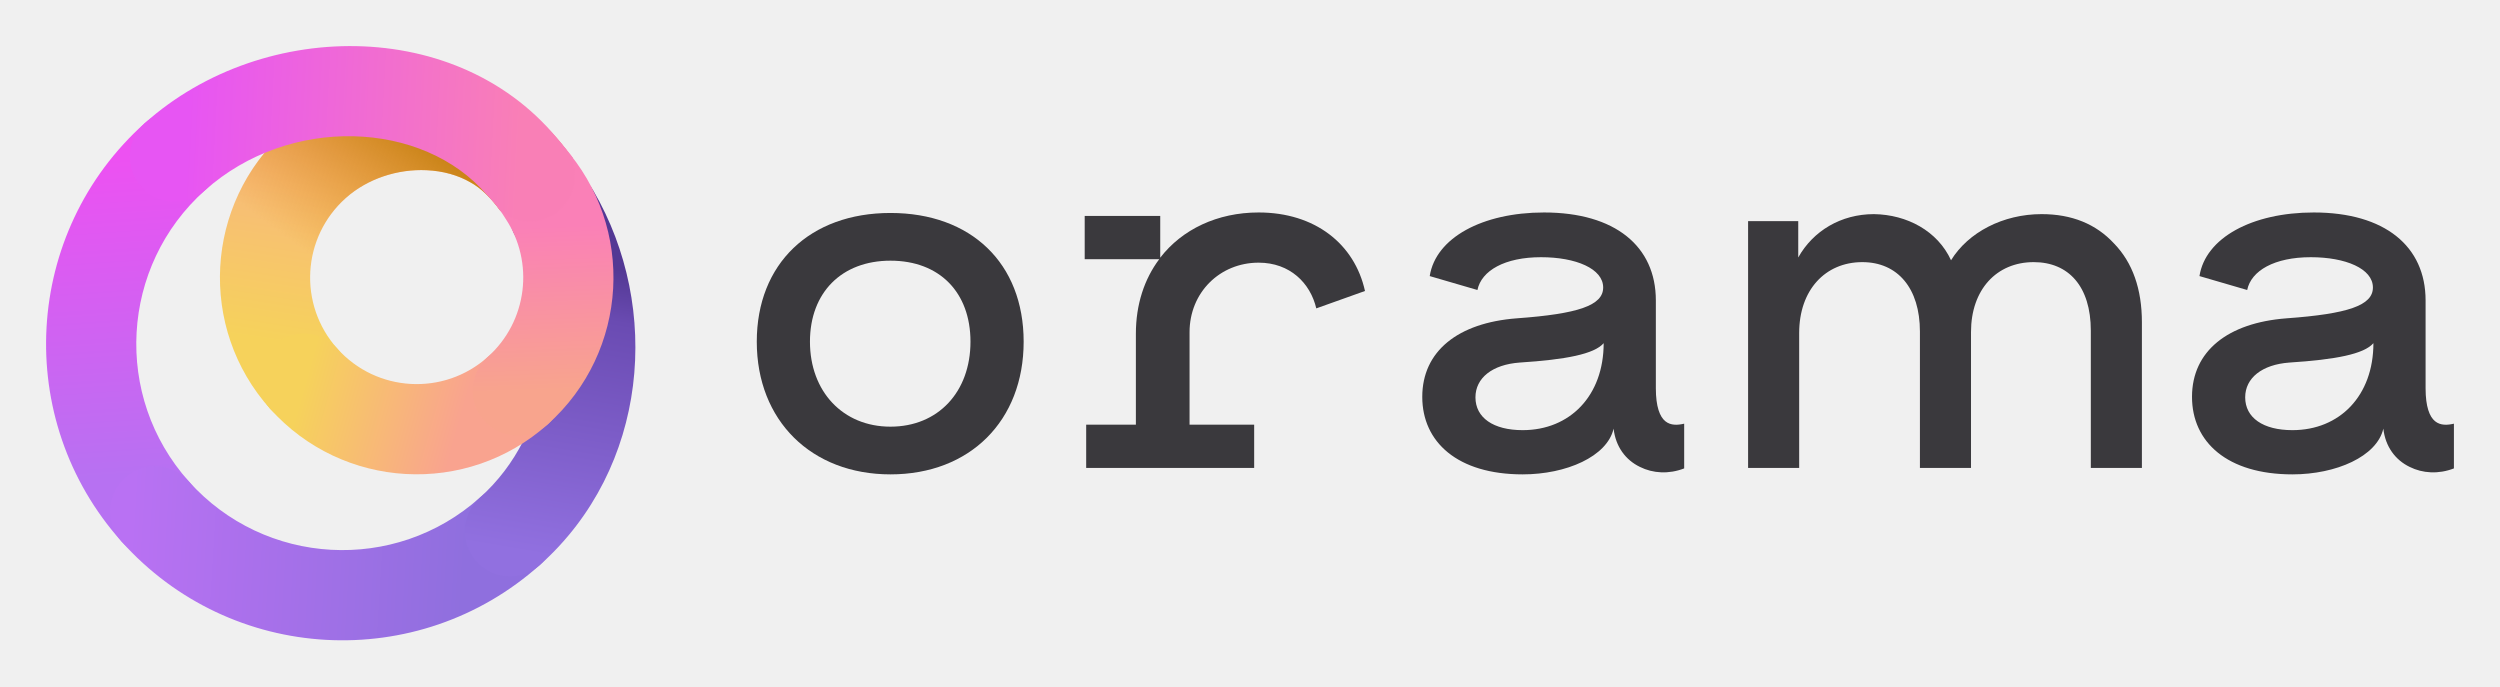
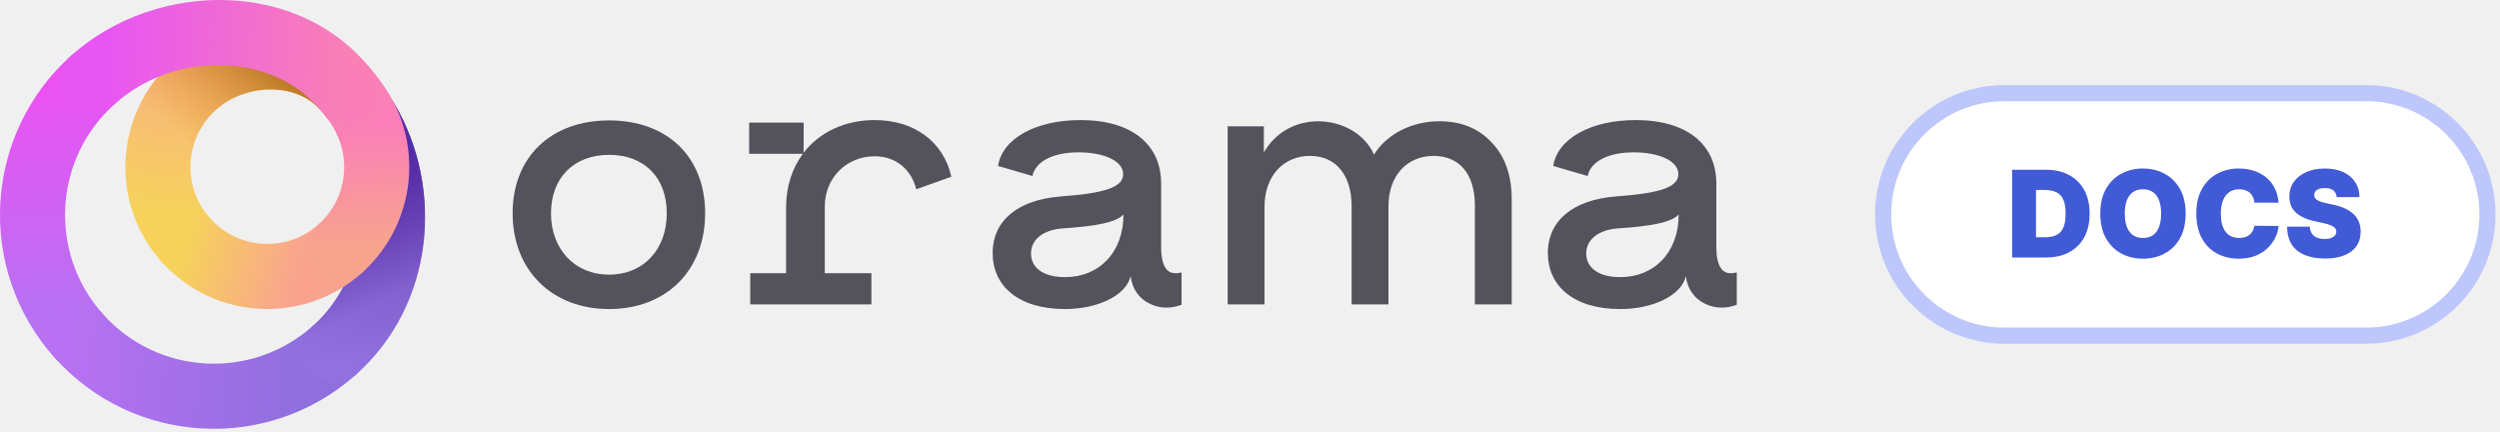
- <svg xmlns="http://www.w3.org/2000/svg" xmlns:xlink="http://www.w3.org/1999/xlink" version="1.1" id="Layer_1" x="0px" y="0px" viewBox="0 0 4207.11 1155.11" style="enable-background:new 0 0 4207.11 1155.11;" xml:space="preserve">
-   <style type="text/css">
- 	.st0{fill:#3A393D;}
- 	.st1{clip-path:url(#SVGID_00000121237917302734654570000007802433009826490514_);fill:#FB81B8;}
- 	
- 		.st2{clip-path:url(#SVGID_00000121237917302734654570000007802433009826490514_);fill-rule:evenodd;clip-rule:evenodd;fill:url(#SVGID_00000067951042823557912200000003375363423373398917_);}
- 	
- 		.st3{clip-path:url(#SVGID_00000121237917302734654570000007802433009826490514_);fill:url(#SVGID_00000173158817079393216730000015416942586975534773_);}
- 	
- 		.st4{clip-path:url(#SVGID_00000121237917302734654570000007802433009826490514_);fill-rule:evenodd;clip-rule:evenodd;fill:url(#SVGID_00000093858169607081702240000004176952752693074346_);}
- 	
- 		.st5{clip-path:url(#SVGID_00000121237917302734654570000007802433009826490514_);fill-rule:evenodd;clip-rule:evenodd;fill:url(#SVGID_00000070090918966372163940000003253904251979675325_);}
- 	
- 		.st6{clip-path:url(#SVGID_00000121237917302734654570000007802433009826490514_);fill-rule:evenodd;clip-rule:evenodd;fill:url(#SVGID_00000132776349315605697860000002688660824302203828_);}
- 	
- 		.st7{clip-path:url(#SVGID_00000121237917302734654570000007802433009826490514_);fill-rule:evenodd;clip-rule:evenodd;fill:#F97CBF;}
- 	
- 		.st8{clip-path:url(#SVGID_00000121237917302734654570000007802433009826490514_);fill-rule:evenodd;clip-rule:evenodd;fill:url(#SVGID_00000016755478859824984880000007136540152028842637_);}
- 	
- 		.st9{clip-path:url(#SVGID_00000121237917302734654570000007802433009826490514_);fill-rule:evenodd;clip-rule:evenodd;fill:url(#SVGID_00000016785315492321026870000005125100075421436076_);}
- 	
- 		.st10{clip-path:url(#SVGID_00000121237917302734654570000007802433009826490514_);fill-rule:evenodd;clip-rule:evenodd;fill:url(#SVGID_00000164475283253175513550000014604273281455785608_);}
- </style>
-   <g>
-     <path class="st0" d="M3857.75,798.3c73.6,0,142.18-30.11,153.05-76.94c3.35,30.11,20.07,52.69,44.33,64.39   c21.74,10.88,48.51,12.55,74.43,2.51v-75.27c-10.87,2.51-22.58,3.35-31.78-4.18c-9.2-7.53-15.89-24.25-15.89-55.2V505.59   c0-91.16-68.58-148.03-188.17-148.03c-103.71,0-182.33,42.65-192.36,107.05l80.29,23.42c6.69-32.62,45.99-55.2,107.05-55.2   c58.54,0,104.54,19.24,104.54,51.02c0,30.11-41.82,44.33-145.52,51.85c-98.69,7.53-158.91,55.2-158.91,132.14   C3688.81,743.94,3748.19,798.3,3857.75,798.3z M3857.75,723.87c-49.34,0-79.45-20.91-79.45-55.2c0-32.62,28.44-55.2,74.43-58.54   c77.78-5.02,125.46-14.22,141.35-32.62C3994.08,666.16,3937.21,723.87,3857.75,723.87z" />
-     <path class="st0" d="M3435.68,360.34c-64.86,0-123.48,30.58-152.39,77.64c-22.67-49.41-74.25-76.85-129.73-77.64   c-55.49,0-102.38,28.23-127.39,72.93v-61.17h-84.41v415.33h85.97V560.32c0-72.15,43.77-119.2,106.29-119.2   c59.39,0,96.91,43.92,96.91,116.85v229.47h85.96V558.75c0-71.36,42.99-117.63,105.51-117.63c58.61,0,96.12,40.78,96.12,115.28   v231.04h85.97V542.28c0-55.68-15.63-100.38-46.89-132.53C3527.12,376.81,3486.48,360.34,3435.68,360.34z" />
-     <path class="st0" d="M1498.51,798.3c133.82,0,224.14-90.32,224.14-223.3c0-132.14-88.65-216.61-224.14-216.61   c-135.48,0-224.97,85.31-224.97,216.61C1273.54,707.98,1365.54,798.3,1498.51,798.3z M1498.51,718.01   c-80.28,0-135.48-59.38-135.48-143.01c0-82.8,53.52-136.32,135.48-136.32c82.8,0,134.66,53.53,134.66,136.32   C1633.17,659.47,1578.8,718.01,1498.51,718.01z" />
-     <path class="st0" d="M2118.08,357.55c-69.41,0-128.79,28.43-165.59,76.11v-70.25h-127.12v72.76h125.45   c-25.09,33.45-39.31,76.11-39.31,125.45v153.05h-83.63v72.76h282.68v-72.76h-108.73V559.11c0-66.91,51.02-117.09,116.25-117.09   c52.69,0,86.98,34.29,97.02,76.94l81.96-29.27C2279.5,410.24,2212.59,357.55,2118.08,357.55z" />
-     <path class="st0" d="M2562.4,798.3c73.6,0,142.18-30.11,153.05-76.94c3.34,30.11,20.07,52.69,44.32,64.39   c21.75,10.88,48.51,12.55,74.44,2.51v-75.27c-10.87,2.51-22.58,3.35-31.78-4.18c-9.2-7.53-15.89-24.25-15.89-55.2V505.59   c0-91.16-68.58-148.03-188.18-148.03c-103.7,0-182.32,42.65-192.36,107.05l80.29,23.42c6.69-32.62,46-55.2,107.05-55.2   c58.55,0,104.55,19.24,104.55,51.02c0,30.11-41.82,44.33-145.53,51.85c-98.69,7.53-158.9,55.2-158.9,132.14   C2393.45,743.94,2452.83,798.3,2562.4,798.3z M2562.4,723.87c-49.35,0-79.45-20.91-79.45-55.2c0-32.62,28.43-55.2,74.43-58.54   c77.78-5.02,125.45-14.22,141.34-32.62C2698.71,666.16,2641.84,723.87,2562.4,723.87z" />
-     <g>
-       <defs>
-         <rect id="SVGID_1_" x="77.54" y="77.55" width="991.96" height="1000" />
-       </defs>
-       <clipPath id="SVGID_00000038380815853527856460000014716498304102730413_">
-         <use xlink:href="#SVGID_1_" style="overflow:visible;" />
-       </clipPath>
-       <path style="clip-path:url(#SVGID_00000038380815853527856460000014716498304102730413_);fill:#FB81B8;" d="M964.49,266.16    c-7.5-10.1-15.38-19.9-23.62-29.38l0.45,12.06l8.31,17.88L964.49,266.16z" />
-       <linearGradient id="SVGID_00000106130761251848762430000015589503999752231061_" gradientUnits="userSpaceOnUse" x1="632.949" y1="532.246" x2="684.114" y2="861.148" gradientTransform="matrix(1 0 0 -1 0 1134.457)">
-         <stop offset="0" style="stop-color:#F6D25B" />
-         <stop offset="1" style="stop-color:#F8B580" />
-       </linearGradient>
-       <path style="clip-path:url(#SVGID_00000038380815853527856460000014716498304102730413_);fill-rule:evenodd;clip-rule:evenodd;fill:url(#SVGID_00000106130761251848762430000015589503999752231061_);" d="    M582.25,332.95c36.48-32.4,86.92-48.77,135.68-46.52c27.84,1.28,52.82,8.42,73.38,20.26c17.77,9.53,35.6,27.01,50.28,47.47    c25.88,22.59,64.78,25.38,93.97,4.55c34.12-24.35,42.04-71.75,17.69-105.88c-55.18-77.34-142.8-114.1-228.32-118.05    c-85.42-3.94-175.88,24.16-244.4,85.48c-0.23,0.21-0.46,0.41-0.69,0.62C344.2,342.8,332.65,551.74,454.43,687.83    c27.95,31.23,75.94,33.9,107.17,5.94c31.24-27.96,33.9-75.94,5.94-107.18c-66-73.76-59.66-187.14,14.13-253.13    C581.87,333.29,582.06,333.12,582.25,332.95z" />
-       <linearGradient id="SVGID_00000052088751104669478170000002194022524691803268_" gradientUnits="userSpaceOnUse" x1="743.4" y1="189.055" x2="515.282" y2="504.361">
-         <stop offset="0" style="stop-color:#B87500" />
-         <stop offset="0.833" style="stop-color:#E28800;stop-opacity:0" />
-       </linearGradient>
-       <path style="clip-path:url(#SVGID_00000038380815853527856460000014716498304102730413_);fill:url(#SVGID_00000052088751104669478170000002194022524691803268_);" d="    M480.54,220.25c-0.23,0.21-0.46,0.41-0.69,0.62c-63.43,57.02-99.72,133.06-107.94,211.78l150.35,23.37    c2.81-45.43,22.81-89.83,59.42-122.56c0.19-0.17,0.38-0.34,0.57-0.52c36.48-32.4,86.92-48.77,135.68-46.52    c27.84,1.29,52.82,8.42,73.38,20.26c17.77,9.53,35.6,27.01,50.28,47.47c3.48,3.04,7.21,5.71,11.11,8.03l35.24-27.67v-99.87    L553.34,171C527.38,183.95,502.79,200.34,480.54,220.25z" />
-       <linearGradient id="SVGID_00000165950880343848936580000010132344734743825585_" gradientUnits="userSpaceOnUse" x1="212.723" y1="870.102" x2="249.2" y2="336.306" gradientTransform="matrix(1 0 0 -1 0 1134.457)">
-         <stop offset="0" style="stop-color:#ED51F2" />
-         <stop offset="1" style="stop-color:#B771F2" />
-       </linearGradient>
-       <path style="clip-path:url(#SVGID_00000038380815853527856460000014716498304102730413_);fill-rule:evenodd;clip-rule:evenodd;fill:url(#SVGID_00000165950880343848936580000010132344734743825585_);" d="    M351.01,212.99c27.94,31.25,25.26,79.23-5.99,107.18c-142.84,127.73-155.08,347.04-27.34,489.9    c27.94,31.25,25.26,79.23-5.99,107.17c-31.25,27.95-79.23,25.27-107.17-5.98C20.91,705.9,38.49,390.63,243.84,207.01    C275.09,179.06,323.07,181.74,351.01,212.99z" />
-       <linearGradient id="SVGID_00000072243571785290033840000008441072575754176443_" gradientUnits="userSpaceOnUse" x1="217.479" y1="216.347" x2="783.475" y2="182.267" gradientTransform="matrix(1 0 0 -1 0 1134.457)">
-         <stop offset="0" style="stop-color:#B971F3" />
-         <stop offset="1" style="stop-color:#8F6FDE" />
-       </linearGradient>
-       <path style="clip-path:url(#SVGID_00000038380815853527856460000014716498304102730413_);fill-rule:evenodd;clip-rule:evenodd;fill:url(#SVGID_00000072243571785290033840000008441072575754176443_);" d="    M210.51,804.07c31.25-27.94,79.23-25.26,107.17,5.99C445.41,952.9,664.71,965.14,807.55,837.4    c31.25-27.94,79.23-25.26,107.18,5.99c27.94,31.25,25.26,79.23-5.99,107.17c-205.34,183.62-520.6,166.04-704.22-39.31    C176.58,880,179.26,832.01,210.51,804.07z" />
-       <linearGradient id="SVGID_00000021089502568202992190000003175242318437194668_" gradientUnits="userSpaceOnUse" x1="976.493" y1="722.339" x2="888.823" y2="203.565" gradientTransform="matrix(1 0 0 -1 0 1134.457)">
-         <stop offset="0.058" style="stop-color:#533894" />
-         <stop offset="0.224" style="stop-color:#6A4BB2" />
-         <stop offset="1" style="stop-color:#9170E0" />
-       </linearGradient>
-       <path style="clip-path:url(#SVGID_00000038380815853527856460000014716498304102730413_);fill-rule:evenodd;clip-rule:evenodd;fill:url(#SVGID_00000021089502568202992190000003175242318437194668_);" d="    M894.92,293.86c36.22-21.11,82.69-8.86,103.8,27.36c115.12,197.54,92.22,466.42-89.9,629.33c-31.25,27.94-79.23,25.27-107.18-5.98    c-27.94-31.24-25.27-79.23,5.97-107.17c122.51-109.58,142.9-297.42,59.95-439.74C846.46,361.44,858.71,314.97,894.92,293.86z" />
-       <path style="clip-path:url(#SVGID_00000038380815853527856460000014716498304102730413_);fill-rule:evenodd;clip-rule:evenodd;fill:#F97CBF;" d="    M910.18,205.58l22.19,24.56l22.26,24.56c-0.55-0.82-1.14-1.68-1.76-2.55l2.05,2.2c-0.92-1.22-2.62-3.34-4.87-6.07    C939.89,234.79,923.71,217.25,910.18,205.58z" />
-       <linearGradient id="SVGID_00000174571486520412396220000007529868002765047941_" gradientUnits="userSpaceOnUse" x1="519.673" y1="514.78" x2="779.135" y2="441.696" gradientTransform="matrix(1 0 0 -1 0 1134.457)">
-         <stop offset="0" style="stop-color:#F6D25B" />
-         <stop offset="1" style="stop-color:#F9A38F" />
-       </linearGradient>
-       <path style="clip-path:url(#SVGID_00000038380815853527856460000014716498304102730413_);fill-rule:evenodd;clip-rule:evenodd;fill:url(#SVGID_00000174571486520412396220000007529868002765047941_);" d="    M460.46,580.63c31.25-27.94,79.23-25.26,107.17,5.98c65.99,73.8,179.37,80.14,253.12,14.13c31.24-27.95,79.23-25.29,107.18,5.94    c27.95,31.24,25.29,79.23-5.94,107.18c-136.3,121.98-345.67,110.2-467.52-26.06C426.54,656.56,429.22,608.58,460.46,580.63z" />
-       <linearGradient id="SVGID_00000181052908253088601360000000551759489889125783_" gradientUnits="userSpaceOnUse" x1="906.862" y1="753.675" x2="917.772" y2="477.366" gradientTransform="matrix(1 0 0 -1 0 1134.457)">
-         <stop offset="0" style="stop-color:#FA80B7" />
-         <stop offset="1" style="stop-color:#F8A48D" />
-       </linearGradient>
-       <path style="clip-path:url(#SVGID_00000038380815853527856460000014716498304102730413_);fill-rule:evenodd;clip-rule:evenodd;fill:url(#SVGID_00000181052908253088601360000000551759489889125783_);" d="    M948.03,246.29c-27.95-31.24-75.93-33.9-107.17-5.94c-27.05,24.21-32.67,63.44-15.54,93.8c9.42,10.17,18.18,21.89,25.67,34.2    c48.24,72.97,36.94,172.26-30.21,232.31c-31.25,27.94-33.93,75.93-5.98,107.18c27.94,31.24,75.92,33.92,107.17,5.98    C1058.23,591.98,1070.01,382.6,948.03,246.29z" />
-       <linearGradient id="SVGID_00000126283432659389565040000010680965407702173317_" gradientUnits="userSpaceOnUse" x1="316.38" y1="931.711" x2="875.497" y2="902.477" gradientTransform="matrix(1 0 0 -1 0 1134.457)">
-         <stop offset="0" style="stop-color:#E755F3" />
-         <stop offset="1" style="stop-color:#F97FB6" />
-       </linearGradient>
-       <path style="clip-path:url(#SVGID_00000038380815853527856460000014716498304102730413_);fill-rule:evenodd;clip-rule:evenodd;fill:url(#SVGID_00000126283432659389565040000010680965407702173317_);" d="    M818.98,327.64c-107.07-125.22-331.8-134.52-473.95-7.4c-31.25,27.94-79.23,25.26-107.17-5.99    c-27.94-31.25-25.26-79.23,5.99-107.18C444.65,27.51,787.81,27.51,952.66,252.07c24.81,33.79,17.53,81.3-16.26,106.1    c-29.15,21.4-68.49,18.92-94.67-3.84C834.74,344.59,827.05,335.51,818.98,327.64z" />
+ <svg xmlns="http://www.w3.org/2000/svg" width="145" height="25" viewBox="0 0 145 25" fill="none">
+   <g clip-path="url(#clip0_9_771)">
+     <path d="M94.014 17.925C95.844 17.925 97.55 17.176 97.82 16.012C97.903 16.76 98.319 17.322 98.923 17.613C99.463 17.884 100.129 17.925 100.774 17.675V15.803C100.503 15.866 100.212 15.887 99.983 15.7C99.755 15.512 99.588 15.096 99.588 14.327V10.645C99.588 8.378 97.883 6.964 94.908 6.964C92.329 6.964 90.374 8.024 90.124 9.626L92.121 10.208C92.287 9.397 93.265 8.836 94.784 8.836C96.239 8.836 97.383 9.314 97.383 10.104C97.383 10.853 96.343 11.207 93.764 11.394C91.31 11.581 89.812 12.767 89.812 14.68C89.812 16.573 91.289 17.925 94.014 17.925ZM94.014 16.074C92.787 16.074 92.038 15.554 92.038 14.701C92.038 13.89 92.745 13.328 93.889 13.245C95.823 13.12 97.009 12.892 97.404 12.434C97.404 14.639 95.99 16.074 94.014 16.074Z" fill="#54525B" />
+     <path d="M83.517 7.033C81.904 7.033 80.446 7.794 79.727 8.964C79.163 7.735 77.88 7.052 76.501 7.033C75.121 7.033 73.954 7.735 73.332 8.847V7.326H71.233V17.655H73.371V12.006C73.371 10.212 74.46 9.042 76.015 9.042C77.492 9.042 78.425 10.134 78.425 11.948V17.655H80.563V11.967C80.563 10.193 81.632 9.042 83.187 9.042C84.644 9.042 85.577 10.056 85.577 11.909V17.655H87.715V11.558C87.715 10.173 87.326 9.061 86.549 8.262C85.791 7.443 84.78 7.033 83.517 7.033Z" fill="#54525B" />
+     <path d="M35.34 17.925C38.668 17.925 40.914 15.679 40.914 12.371C40.914 9.085 38.709 6.984 35.34 6.984C31.97 6.984 29.744 9.106 29.744 12.371C29.744 15.679 32.032 17.925 35.34 17.925ZM35.34 15.928C33.343 15.928 31.97 14.451 31.97 12.371C31.97 10.312 33.301 8.981 35.34 8.981C37.399 8.981 38.688 10.312 38.688 12.371C38.688 14.472 37.336 15.928 35.34 15.928Z" fill="#54525B" />
+     <path d="M50.748 6.964C49.022 6.964 47.545 7.671 46.63 8.856V7.109H43.468V8.919H46.588C45.964 9.751 45.611 10.812 45.611 12.039V15.845H43.531V17.655H50.561V15.845H47.857V11.976C47.857 10.312 49.126 9.064 50.748 9.064C52.059 9.064 52.911 9.917 53.161 10.978L55.2 10.25C54.763 8.274 53.099 6.964 50.748 6.964Z" fill="#54525B" />
+     <path d="M61.798 17.925C63.629 17.925 65.334 17.176 65.605 16.012C65.688 16.76 66.104 17.322 66.707 17.613C67.248 17.884 67.913 17.925 68.558 17.675V15.803C68.288 15.866 67.996 15.887 67.768 15.7C67.539 15.512 67.373 15.096 67.373 14.327V10.645C67.373 8.378 65.667 6.964 62.693 6.964C60.113 6.964 58.158 8.024 57.909 9.626L59.905 10.208C60.072 9.397 61.049 8.836 62.568 8.836C64.024 8.836 65.168 9.314 65.168 10.104C65.168 10.853 64.128 11.207 61.549 11.394C59.094 11.581 57.597 12.767 57.597 14.68C57.597 16.573 59.073 17.925 61.798 17.925ZM61.798 16.074C60.571 16.074 59.822 15.554 59.822 14.701C59.822 13.89 60.529 13.328 61.673 13.245C63.608 13.12 64.793 12.892 65.189 12.434C65.189 14.639 63.774 16.074 61.798 16.074Z" fill="#54525B" />
+     <g clip-path="url(#clip1_9_771)">
+       <path d="M22.058 4.691C21.872 4.439 21.676 4.196 21.471 3.96L21.482 4.26L21.689 4.704L22.058 4.691Z" fill="#FB81B8" />
+       <path fill-rule="evenodd" clip-rule="evenodd" d="M15.927 5.195C14.714 5.139 13.46 5.546 12.552 6.351C12.547 6.356 12.543 6.36 12.538 6.364C10.703 8.006 10.545 10.825 12.186 12.66C12.882 13.437 12.816 14.63 12.039 15.325C11.262 16.021 10.068 15.954 9.373 15.178C6.345 11.793 6.632 6.598 10.005 3.565C10.01 3.56 10.017 3.554 10.023 3.549C11.726 2.024 13.976 1.325 16.101 1.423C18.227 1.521 20.407 2.436 21.779 4.359C22.384 5.208 22.188 6.386 21.339 6.992C20.613 7.51 19.646 7.441 19.002 6.879C18.637 6.37 18.193 5.935 17.752 5.698C17.24 5.404 16.619 5.227 15.927 5.195Z" fill="url(#paint0_linear_9_771)" />
+       <mask id="mask0_9_771" style="mask-type:alpha" maskUnits="userSpaceOnUse" x="7" y="1" width="16" height="15">
+         <path fill-rule="evenodd" clip-rule="evenodd" d="M15.927 5.195C14.714 5.139 13.46 5.546 12.552 6.351C12.547 6.356 12.543 6.36 12.538 6.364C10.703 8.006 10.545 10.825 12.186 12.66C12.882 13.437 12.816 14.63 12.039 15.325C11.262 16.021 10.068 15.954 9.373 15.178C6.345 11.793 6.632 6.598 10.005 3.565C10.011 3.56 10.017 3.554 10.023 3.549C11.726 2.024 13.976 1.325 16.101 1.423C18.227 1.521 20.407 2.435 21.779 4.359C22.385 5.208 22.188 6.386 21.339 6.992C20.613 7.51 19.646 7.441 19.002 6.879C18.637 6.37 18.193 5.935 17.752 5.698C17.24 5.404 16.619 5.227 15.927 5.195Z" fill="url(#paint1_linear_9_771)" />
+       </mask>
+       <g mask="url(#mask0_9_771)">
+         <g style="mix-blend-mode:multiply">
+           <path d="M10.133 2.001L3.72 8.271L15.438 10.093L20.155 6.39V3.907L10.133 2.001Z" fill="url(#paint2_linear_9_771)" />
+         </g>
+       </g>
+       <path fill-rule="evenodd" clip-rule="evenodd" d="M6.801 3.368C7.496 4.146 7.429 5.339 6.652 6.034C3.1 9.211 2.796 14.665 5.972 18.217C6.667 18.995 6.601 20.188 5.823 20.883C5.046 21.578 3.853 21.511 3.158 20.734C-1.408 15.627 -0.971 7.786 4.136 3.219C4.913 2.525 6.106 2.591 6.801 3.368Z" fill="url(#paint3_linear_9_771)" />
+       <path fill-rule="evenodd" clip-rule="evenodd" d="M3.307 18.069C4.084 17.374 5.277 17.44 5.972 18.218C9.149 21.77 14.603 22.074 18.155 18.898C18.933 18.203 20.126 18.269 20.821 19.046C21.516 19.823 21.449 21.017 20.672 21.712C15.565 26.279 7.725 25.841 3.158 20.734C2.463 19.957 2.53 18.764 3.307 18.069Z" fill="url(#paint4_linear_9_771)" />
+       <path fill-rule="evenodd" clip-rule="evenodd" d="M20.328 5.38C21.229 4.855 22.385 5.159 22.91 6.06C25.773 10.973 25.203 17.66 20.674 21.711C19.897 22.406 18.703 22.34 18.008 21.563C17.313 20.786 17.38 19.592 18.157 18.897C21.204 16.172 21.711 11.501 19.648 7.961C19.123 7.06 19.428 5.905 20.328 5.38Z" fill="url(#paint5_linear_9_771)" />
+       <mask id="mask1_9_771" style="mask-type:alpha" maskUnits="userSpaceOnUse" x="17" y="5" width="8" height="18">
+         <path fill-rule="evenodd" clip-rule="evenodd" d="M20.328 5.38C21.229 4.855 22.385 5.159 22.91 6.06C25.773 10.973 25.203 17.66 20.674 21.711C19.897 22.406 18.703 22.34 18.008 21.563C17.313 20.786 17.38 19.592 18.157 18.897C21.204 16.172 21.711 11.501 19.648 7.961C19.123 7.06 19.428 5.904 20.328 5.38Z" fill="url(#paint6_linear_9_771)" />
+       </mask>
+       <g mask="url(#mask1_9_771)">
+         <g style="mix-blend-mode:multiply">
+           <path d="M19.577 13.127L13.263 19.713L22.518 22.347L26.487 12.8L21.258 1.428L20.791 10.928L19.577 13.127Z" fill="url(#paint7_linear_9_771)" />
+         </g>
+       </g>
+       <path fill-rule="evenodd" clip-rule="evenodd" d="M20.708 3.184L21.26 3.795L21.813 4.405C21.8 4.385 21.785 4.364 21.77 4.342L21.82 4.397C21.798 4.366 21.755 4.313 21.699 4.246C21.447 3.911 21.044 3.474 20.708 3.184Z" fill="#F97CBF" />
+       <path fill-rule="evenodd" clip-rule="evenodd" d="M9.523 12.512C10.3 11.817 11.494 11.883 12.189 12.661C13.83 14.496 16.649 14.653 18.484 13.012C19.261 12.317 20.454 12.383 21.149 13.16C21.844 13.937 21.778 15.13 21.001 15.825C17.612 18.859 12.405 18.566 9.374 15.177C8.679 14.4 8.746 13.207 9.523 12.512Z" fill="url(#paint8_linear_9_771)" />
+       <path fill-rule="evenodd" clip-rule="evenodd" d="M21.649 4.197C20.954 3.42 19.761 3.353 18.984 4.049C18.311 4.651 18.171 5.626 18.597 6.382C18.831 6.635 19.049 6.925 19.235 7.231C20.436 9.046 20.155 11.516 18.484 13.01C17.707 13.705 17.641 14.898 18.336 15.675C19.03 16.452 20.224 16.519 21.001 15.824C24.39 12.794 24.683 7.586 21.649 4.197Z" fill="url(#paint9_linear_9_771)" />
+       <path fill-rule="evenodd" clip-rule="evenodd" d="M18.44 6.22C15.777 3.105 10.188 2.874 6.652 6.036C5.875 6.731 4.682 6.664 3.987 5.887C3.292 5.11 3.359 3.916 4.136 3.221C9.13 -1.245 17.664 -1.245 21.764 4.34C22.381 5.181 22.2 6.362 21.36 6.979C20.635 7.511 19.657 7.45 19.005 6.884C18.832 6.641 18.64 6.415 18.44 6.22Z" fill="url(#paint10_linear_9_771)" />
    </g>
  </g>
+   <rect x="109.266" y="5.403" width="35.064" height="14.064" rx="7.032" fill="white" />
+   <rect x="109.266" y="5.403" width="35.064" height="14.064" rx="7.032" stroke="#BDC7FB" stroke-width="0.936" />
+   <path d="M118.711 14.935H116.753V9.844H118.692C119.215 9.844 119.668 9.946 120.049 10.15C120.432 10.352 120.727 10.644 120.934 11.025C121.143 11.404 121.247 11.859 121.247 12.389C121.247 12.92 121.143 13.376 120.936 13.757C120.729 14.136 120.436 14.428 120.056 14.632C119.677 14.834 119.229 14.935 118.711 14.935ZM118.135 13.762H118.662C118.914 13.762 119.128 13.721 119.306 13.64C119.485 13.559 119.62 13.419 119.713 13.22C119.808 13.021 119.855 12.744 119.855 12.389C119.855 12.035 119.807 11.758 119.711 11.559C119.616 11.36 119.477 11.22 119.293 11.139C119.111 11.058 118.887 11.017 118.622 11.017H118.135V13.762ZM126.818 12.389C126.818 12.956 126.708 13.434 126.488 13.824C126.267 14.212 125.97 14.506 125.595 14.706C125.221 14.905 124.803 15.005 124.342 15.005C123.878 15.005 123.459 14.904 123.085 14.704C122.712 14.502 122.415 14.207 122.195 13.819C121.976 13.429 121.867 12.953 121.867 12.389C121.867 11.823 121.976 11.345 122.195 10.958C122.415 10.568 122.712 10.274 123.085 10.075C123.459 9.875 123.878 9.774 124.342 9.774C124.803 9.774 125.221 9.875 125.595 10.075C125.97 10.274 126.267 10.568 126.488 10.958C126.708 11.345 126.818 11.823 126.818 12.389ZM125.396 12.389C125.396 12.085 125.356 11.828 125.275 11.619C125.195 11.409 125.077 11.249 124.919 11.142C124.763 11.032 124.571 10.978 124.342 10.978C124.114 10.978 123.921 11.032 123.763 11.142C123.607 11.249 123.489 11.409 123.408 11.619C123.328 11.828 123.288 12.085 123.288 12.389C123.288 12.694 123.328 12.952 123.408 13.163C123.489 13.371 123.607 13.53 123.763 13.64C123.921 13.748 124.114 13.802 124.342 13.802C124.571 13.802 124.763 13.748 124.919 13.64C125.077 13.53 125.195 13.371 125.275 13.163C125.356 12.952 125.396 12.694 125.396 12.389ZM132.211 11.753H130.809C130.799 11.637 130.772 11.532 130.729 11.438C130.688 11.343 130.63 11.262 130.555 11.194C130.482 11.124 130.393 11.071 130.289 11.035C130.185 10.997 130.066 10.978 129.934 10.978C129.702 10.978 129.505 11.034 129.344 11.147C129.185 11.259 129.064 11.421 128.982 11.631C128.9 11.842 128.86 12.095 128.86 12.389C128.86 12.701 128.901 12.962 128.984 13.173C129.069 13.381 129.19 13.539 129.349 13.645C129.509 13.749 129.7 13.802 129.924 13.802C130.051 13.802 130.166 13.786 130.267 13.754C130.368 13.721 130.456 13.674 130.53 13.613C130.605 13.551 130.665 13.477 130.712 13.391C130.76 13.303 130.792 13.205 130.809 13.095L132.211 13.105C132.194 13.321 132.134 13.54 132.029 13.764C131.925 13.986 131.776 14.192 131.584 14.381C131.394 14.568 131.157 14.719 130.876 14.833C130.594 14.947 130.267 15.005 129.894 15.005C129.427 15.005 129.007 14.904 128.636 14.704C128.266 14.503 127.974 14.208 127.759 13.819C127.545 13.429 127.438 12.953 127.438 12.389C127.438 11.823 127.547 11.345 127.766 10.958C127.985 10.568 128.28 10.274 128.651 10.075C129.022 9.875 129.436 9.774 129.894 9.774C130.215 9.774 130.511 9.818 130.781 9.906C131.051 9.994 131.288 10.123 131.492 10.291C131.696 10.459 131.86 10.665 131.984 10.911C132.109 11.156 132.184 11.437 132.211 11.753ZM135.582 11.435C135.569 11.269 135.507 11.14 135.396 11.047C135.286 10.954 135.12 10.908 134.896 10.908C134.753 10.908 134.637 10.925 134.545 10.96C134.456 10.993 134.39 11.039 134.347 11.097C134.303 11.155 134.281 11.221 134.279 11.296C134.276 11.357 134.287 11.413 134.312 11.462C134.338 11.51 134.38 11.554 134.436 11.594C134.492 11.632 134.564 11.667 134.652 11.698C134.74 11.73 134.845 11.758 134.965 11.783L135.383 11.873C135.665 11.932 135.906 12.011 136.106 12.109C136.307 12.206 136.471 12.322 136.599 12.454C136.726 12.585 136.82 12.733 136.88 12.897C136.941 13.061 136.972 13.24 136.974 13.434C136.972 13.768 136.889 14.052 136.723 14.284C136.557 14.516 136.32 14.692 136.012 14.813C135.705 14.934 135.337 14.995 134.906 14.995C134.463 14.995 134.077 14.929 133.747 14.798C133.419 14.667 133.164 14.466 132.982 14.194C132.801 13.921 132.71 13.571 132.708 13.145H134.021C134.029 13.301 134.068 13.432 134.138 13.538C134.207 13.644 134.305 13.724 134.431 13.779C134.559 13.834 134.71 13.861 134.886 13.861C135.033 13.861 135.157 13.843 135.256 13.806C135.356 13.77 135.431 13.719 135.483 13.655C135.534 13.59 135.56 13.516 135.562 13.434C135.56 13.356 135.535 13.288 135.485 13.23C135.437 13.17 135.357 13.117 135.246 13.071C135.135 13.023 134.985 12.978 134.796 12.936L134.289 12.827C133.839 12.729 133.483 12.566 133.223 12.337C132.964 12.107 132.836 11.793 132.838 11.395C132.836 11.072 132.922 10.79 133.096 10.548C133.272 10.304 133.515 10.114 133.825 9.978C134.136 9.842 134.493 9.774 134.896 9.774C135.307 9.774 135.662 9.843 135.962 9.981C136.262 10.118 136.493 10.312 136.656 10.562C136.82 10.811 136.903 11.102 136.904 11.435H135.582Z" fill="#415AD6" />
+   <defs>
+     <linearGradient id="paint0_linear_9_771" x1="10.249" y1="12.494" x2="11.521" y2="4.314" gradientUnits="userSpaceOnUse">
+       <stop stop-color="#F6D25B" />
+       <stop offset="1" stop-color="#F8B580" />
+     </linearGradient>
+     <linearGradient id="paint1_linear_9_771" x1="10.249" y1="12.494" x2="11.521" y2="4.314" gradientUnits="userSpaceOnUse">
+       <stop stop-color="#F6D25B" />
+       <stop offset="1" stop-color="#F8B580" />
+     </linearGradient>
+     <linearGradient id="paint2_linear_9_771" x1="15.952" y1="0.458" x2="8.623" y2="8.918" gradientUnits="userSpaceOnUse">
+       <stop stop-color="#895200" />
+       <stop offset="0.833" stop-color="#E28800" stop-opacity="0" />
+     </linearGradient>
+     <linearGradient id="paint3_linear_9_771" x1="3.641" y1="4.627" x2="4.548" y2="17.902" gradientUnits="userSpaceOnUse">
+       <stop stop-color="#ED51F2" />
+       <stop offset="1" stop-color="#B771F2" />
+     </linearGradient>
+     <linearGradient id="paint4_linear_9_771" x1="3.614" y1="18.674" x2="17.691" y2="19.522" gradientUnits="userSpaceOnUse">
+       <stop stop-color="#B971F3" />
+       <stop offset="1" stop-color="#8F6FDE" />
+     </linearGradient>
+     <linearGradient id="paint5_linear_9_771" x1="21.155" y1="8.117" x2="18.975" y2="21.019" gradientUnits="userSpaceOnUse">
+       <stop stop-color="#6A4BB2" />
+       <stop offset="1" stop-color="#9170E0" />
+     </linearGradient>
+     <linearGradient id="paint6_linear_9_771" x1="21.155" y1="6.95" x2="18.61" y2="20.855" gradientUnits="userSpaceOnUse">
+       <stop stop-color="#6A4BB2" />
+       <stop offset="1" stop-color="#9170E0" />
+     </linearGradient>
+     <linearGradient id="paint7_linear_9_771" x1="18.036" y1="12.285" x2="21.317" y2="19.205" gradientUnits="userSpaceOnUse">
+       <stop stop-color="#542DA7" />
+       <stop offset="0.833" stop-color="#5F2EAF" stop-opacity="0" />
+     </linearGradient>
+     <linearGradient id="paint8_linear_9_771" x1="11.249" y1="12.585" x2="17.701" y2="14.402" gradientUnits="userSpaceOnUse">
+       <stop stop-color="#F6D25B" />
+       <stop offset="1" stop-color="#F9A38F" />
+     </linearGradient>
+     <linearGradient id="paint9_linear_9_771" x1="20.529" y1="7.545" x2="20.801" y2="14.417" gradientUnits="userSpaceOnUse">
+       <stop stop-color="#FA80B7" />
+       <stop offset="1" stop-color="#F8A48D" />
+     </linearGradient>
+     <linearGradient id="paint10_linear_9_771" x1="5.887" y1="4.132" x2="19.792" y2="4.859" gradientUnits="userSpaceOnUse">
+       <stop stop-color="#E755F3" />
+       <stop offset="1" stop-color="#F97FB6" />
+     </linearGradient>
+     <clipPath id="clip0_9_771">
+       <rect width="100.798" height="24.87" fill="white" />
+     </clipPath>
+     <clipPath id="clip1_9_771">
+       <rect width="24.67" height="24.87" fill="white" />
+     </clipPath>
+   </defs>
</svg>
